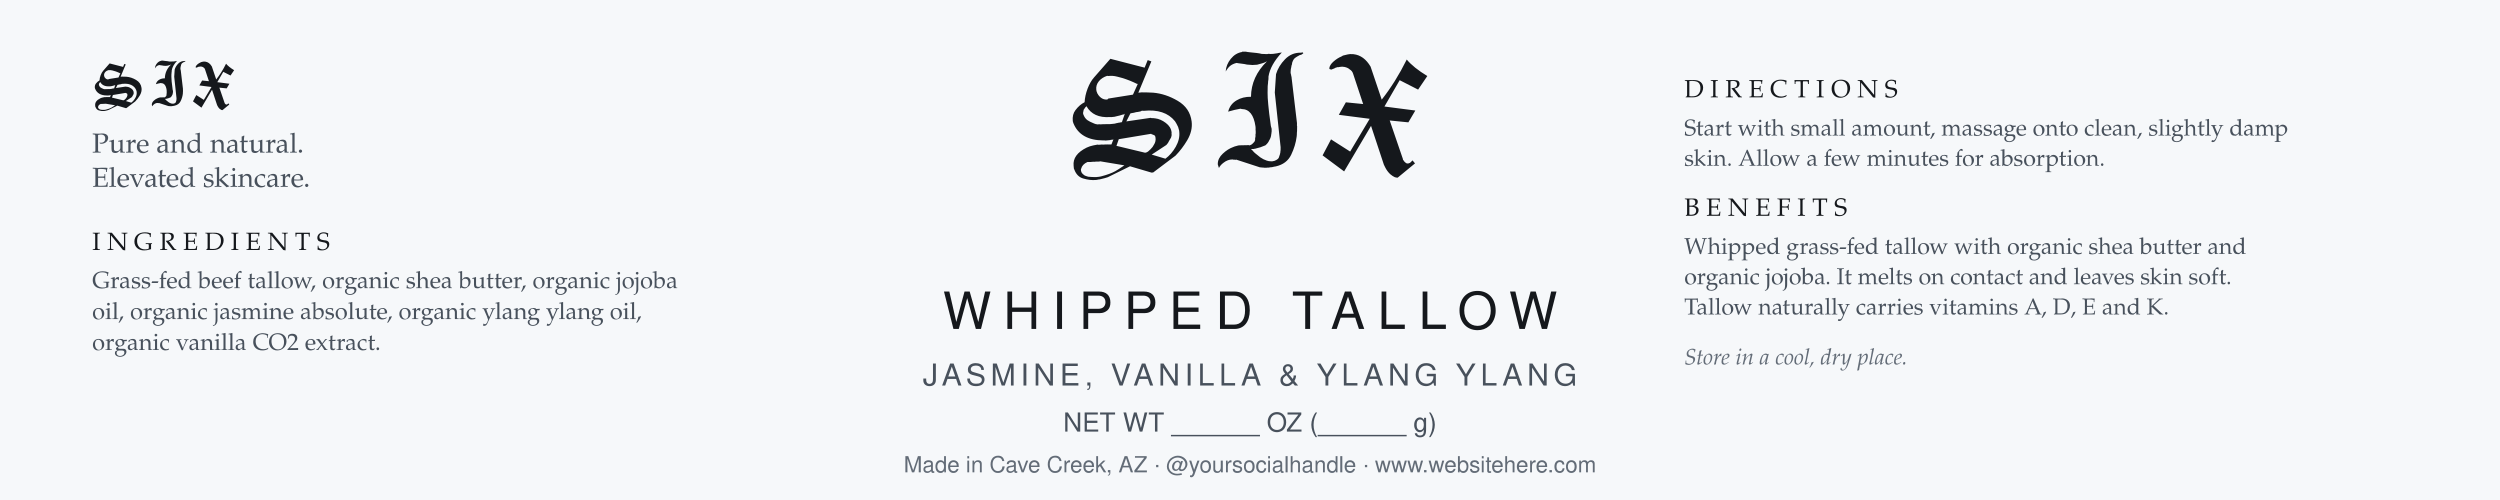
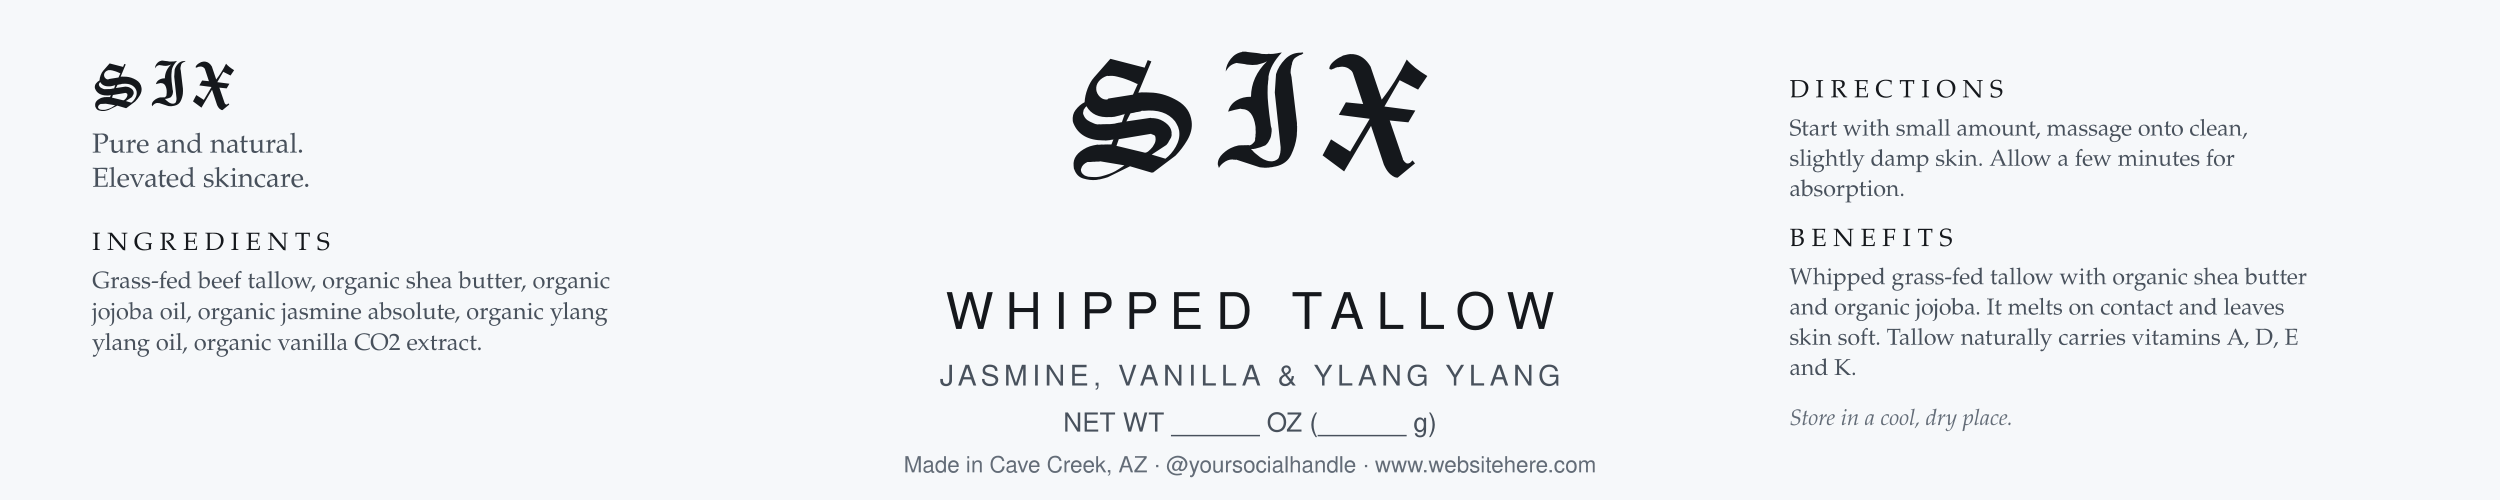
<svg xmlns="http://www.w3.org/2000/svg" width="190.0mm" height="38.0mm" viewBox="0 0 190.0 38.0">
  <rect x="0" y="0" width="190.0" height="38.0" fill="#f6f8fa" />
  <g transform="translate(81.000 3.400) scale(0.2619)">
    <path d="M12.94 4.08 22.88 6.65 23.77 4.46 24.83 4.83 21.05 13.92 22.01 13.82Q23.14 13.8 25.35 13.91Q28.99 14.22 32.5 16.29Q36.02 18.36 36.52 22.27Q36.86 24.97 35.24 27.72Q33.79 30.17 31.85 32.18L25.37 37.06L24.89 37.11L18.64 35.27L12.19 38.44Q11.91 38.57 11.24 38.73L10.19 38.99Q9.95 39.01 9.81 39.08L9.42 39.12Q9.13 39.15 9.09 39.2L8.75 39.24Q7.06 39.41 5 38.8Q3.23 38.25 2.48 36.23Q2.42 36.09 2.35 35.95L2.27 35.13Q1.93 31.89 6.06 29.85Q6.99 29.41 8 29.21L9.19 28.98Q9.35 29.07 9.98 29L10.41 28.95Q10.71 29.02 11.49 28.94Q11.68 28.97 12.07 28.93L13.24 28.95L13.86 27.37Q13.83 27.52 13.59 27.55L13.05 27.6Q13.01 27.66 12.91 27.67L11.8 27.78Q11.56 27.81 11.44 27.8Q11.32 27.79 11.17 27.75Q11.02 27.77 10.97 27.77Q4.18 27.75 2.19 22.73L2.18 22.64Q2.13 22.64 2.13 22.59L2.1 22.35Q2.05 22.36 2.05 22.31L2.03 22.16Q1.83 20.23 2.82 18.96Q3.98 17.42 5.46 16.68Q5.56 14.76 6.32 12.75Q7.09 10.74 8.18 9.51ZM6.3 34.02Q4.76 34.72 4.46 35.98Q4.37 36.08 4.39 36.28L4.42 36.57Q4.43 36.61 4.5 36.85Q4.5 36.9 4.54 36.97Q4.57 37.04 4.62 37.08Q4.63 37.13 4.63 37.18Q4.74 37.31 4.99 37.56Q5.23 37.8 5.44 37.92Q5.65 38.05 6.51 38.3Q6.85 38.31 7.59 38.38Q7.88 38.35 8.37 38.4Q8.61 38.37 8.76 38.41L9.68 38.31Q9.82 38.25 10.21 38.21Q12.82 37.54 14.35 36.7Q15.13 36.27 17 35L9.99 33.83Q9.85 33.9 9.61 33.92Q9.52 33.93 9.37 33.9Q9.22 33.91 9.17 33.92Q8.88 33.95 8.73 33.92L8.25 33.97Q8.2 33.97 7.96 33.95L7.18 34.03ZM22.08 19.14Q21.72 19.42 20.85 19.51L20.42 19.56Q19.71 19.78 19.18 19.83Q18.99 19.9 18.75 19.93L17.57 22.25L24.64 21.21Q24.85 21.34 25.29 21.29Q25.29 21.29 25.98 21.37Q27.51 21.55 29.02 22.69Q30.53 23.82 30.7 25.42L30.71 25.51Q30.67 25.57 30.68 25.66L30.72 26.05Q30.67 26.1 30.68 26.2L30.71 26.44Q30.71 26.49 30.67 26.54Q30.63 26.6 30.59 26.7Q30.55 26.8 30.56 26.9Q30.4 27.25 29.9 28.04Q29.86 28.14 29.76 28.32Q29.66 28.5 29.61 28.56Q29.57 28.61 29.18 29.09L24.93 31.88L28.91 33.07Q30.68 31.77 31.92 29.59Q33.15 27.41 32.93 25.28L32.89 24.89Q32.81 24.61 32.66 24.09Q32.65 23.94 32.52 23.71Q32.33 23.24 32.15 22.97Q32.09 22.83 31.92 22.58Q31.74 22.33 31.68 22.19Q28.76 18.54 22.58 19.18ZM24.79 25.84 15.38 27.41 14.7 29.34 22.77 31.28Q22.97 31.4 23.35 31.26Q23.59 31.19 23.91 30.96Q24.22 30.73 24.57 30.35Q24.66 30.25 24.86 30.03Q25.06 29.82 25.19 29.66Q25.86 28.66 25.99 28.06Q25.98 27.96 26.05 27.66Q26.05 27.61 26.07 27.41L26.01 26.79Q25.95 26.74 25.94 26.6L25.93 26.5Q25.88 26.51 25.85 26.44Q25.82 26.37 25.79 26.32Q25.76 26.27 25.35 26.12Q25.3 26.08 25.15 26.05Q25 26.01 24.97 25.99Q24.95 25.97 24.89 25.93L24.8 25.94ZM6.02 17.79Q5.94 17.95 5.67 18.17Q5.67 18.22 5.42 18.54Q5.42 18.54 5.33 18.67Q5.25 18.8 5.2 18.85Q5.04 19.6 5.04 19.63Q5.04 19.65 5.01 19.75L5.05 20.14Q5.05 20.19 5.1 20.23Q5.46 21.27 6.25 21.87Q6.83 22.3 8.26 22.88Q8.47 22.96 8.82 23.07Q8.92 23.06 8.96 23.05Q9.07 23.09 9.12 23.11Q9.17 23.13 9.36 23.11L9.7 23.07Q9.75 23.11 10.07 23.11Q10.39 23.1 10.77 23.06Q12.53 23.07 12.92 23.03L14.17 22.9Q14.37 22.88 14.84 22.73L14.94 22.72Q15.18 22.69 15.32 22.63L15.66 22.59Q15.85 22.57 15.99 22.51L16.28 22.48L17.14 20Q16.97 20.21 16.73 20.24L16.53 20.26Q16.49 20.31 16.35 20.32Q15.64 20.55 15.59 20.55Q15.12 20.7 14.83 20.73Q14.35 20.87 14.16 20.9L13.19 21Q12.95 21.02 12.8 20.99Q8 21.3 6.03 17.89ZM12.04 9.01Q10.48 9.51 9.59 10.6Q8.7 11.7 8.85 13.05Q8.88 13.34 8.92 13.48Q8.95 13.63 9.08 13.91Q9.09 13.95 9.21 14.23Q9.32 14.27 9.39 14.51Q10.48 16.05 12.07 15.89L12.34 15.62L19.49 14.48L20.88 11.4Q20.98 11.39 20.38 11.26Q20.37 11.21 20.27 11.15Q20.17 11.09 20.09 11.09Q20.02 11.1 19.86 10.97Q19.3 10.74 18.68 10.46L17.46 10Q16.55 9.66 15 9.28Q14.19 9.07 13.6 9.04Q13.01 9 12.24 9.08Z M51.19 2 52.25 2.01Q52.54 2.11 53.81 2.23L55.36 2.39Q55.65 2.4 56.13 2.5Q56.62 2.6 56.86 2.66Q57.39 2.71 58.41 2.72L58.9 2.63Q59.19 2.73 60.16 2.65Q60.6 2.56 61.43 2.47L61.48 2.47L61.53 2.42Q61.72 2.43 62.11 2.33Q62.3 2.34 62.69 2.25Q59.35 5.85 58.82 9.24L58.81 10.02Q58.76 10.16 58.75 10.31L58.75 10.5Q58.7 10.55 58.7 10.69L58.69 11.08Q58.59 11.76 58.59 12L58.56 13.95Q58.54 15.21 58.76 17.45Q58.93 19.49 59.51 23.58L59.74 24.41L59.73 25.33Q59.68 25.38 59.67 25.57L59.67 25.77Q59.62 25.91 59.62 26.01Q59.56 26.93 59.01 27.8Q58.71 28.52 57.93 29.19Q57.29 29.48 56.46 29.76Q56.22 29.8 55.71 29.96Q55.2 30.13 54.95 30.17Q54.9 30.17 54.81 30.17Q54.71 30.22 54.61 30.24Q54.51 30.27 54.32 30.26L53.74 30.26L53.98 30.5Q54.12 30.55 54.26 30.8L54.84 31.39Q56.09 32.42 56.43 32.67Q57.34 33.31 58.31 33.62Q58.79 33.77 58.89 33.77Q58.99 33.77 59.08 33.77Q59.18 33.82 59.23 33.82L59.91 33.83Q59.96 33.83 60.35 33.74Q60.4 33.74 60.69 33.65Q60.74 33.6 60.86 33.55Q60.98 33.51 61.03 33.48Q61.08 33.46 61.18 33.39Q61.28 33.32 61.32 33.29Q61.37 33.27 61.5 33.17Q61.62 33.08 61.64 33.03Q61.67 32.98 61.74 32.88Q61.82 32.79 61.82 32.76Q61.82 32.74 61.97 32.3L62.12 31.87Q62.12 31.72 62.22 31.43Q62.22 31.34 62.27 31.19L62.28 30.9Q62.28 30.75 62.33 30.61L62.34 29.73L60.65 13.88L61.01 8.54Q61.72 6.17 63.62 4.22Q65.51 2.28 68.13 2.31L68.82 2.23L68.91 2.52Q68.81 2.57 68.71 2.64Q68.61 2.71 68.54 2.76Q68.47 2.8 68.37 2.88Q68.27 2.95 68.15 2.95Q68.03 2.95 67.93 2.99Q67.83 3.04 67.74 3.09Q67 3.47 66.54 3.82Q66.07 4.18 65.77 5Q65.77 5.05 65.72 5.13Q65.67 5.2 65.67 5.34L65.66 5.49Q65.66 5.59 65.61 5.76Q65.56 5.93 65.46 6.17L65.46 6.36Q65.41 6.6 65.3 7.09Q65.25 7.33 65.25 7.72L65.24 8.16Q65.24 8.3 65.33 8.59Q65.33 8.64 65.38 8.69L65.38 8.79Q65.38 8.84 65.4 8.91Q65.43 8.98 65.47 9.23Q65.47 9.28 65.52 9.37L65.52 9.52L67.05 22.41Q67.05 22.7 67.09 22.75L67.08 23.48Q67.08 23.53 67.13 23.63L67.11 25.04Q67.06 25.23 67.06 25.57L67.05 26.1Q67 26.3 67 26.64Q66.67 29.3 65.4 31.94Q64.13 34.57 60.96 35.3Q60.81 35.3 60.42 35.39L59.84 35.53Q59.64 35.53 59.33 35.57Q59.01 35.62 58.86 35.66L58.48 35.66Q58.18 35.66 58.14 35.7L57.6 35.7Q57.55 35.65 57.41 35.65L56.97 35.64Q56.83 35.59 56.63 35.59L56.34 35.58L49.37 33.31L49.28 33.4L49.13 33.4Q49.08 33.4 48.99 33.35L48.6 33.35Q48.55 33.35 48.45 33.3L48.35 33.29Q46.99 33.28 45.72 34.28Q44.84 34.95 44.44 35.77L44.44 35.67Q44.39 35.62 44.34 35.53Q44.3 35.43 44.3 35.33L44.3 35.28Q44.25 35.09 44.18 34.97Q44.11 34.84 44.11 34.55Q44.13 32.95 45.56 31.61Q46.98 30.27 48.55 29.7Q48.69 29.61 49.03 29.51Q49.13 29.52 49.45 29.4Q49.77 29.28 50.01 29.24Q50.25 29.19 50.4 29.19L53.22 29.13Q53.22 29.23 53.31 29.23Q53.36 29.23 53.41 29.18Q53.46 29.13 53.75 29.04Q53.8 28.99 53.9 28.95Q54 28.9 54.07 28.83Q54.14 28.75 54.42 28.49Q54.69 28.23 54.76 28.11Q54.83 27.99 54.94 27.65L54.94 27.16Q54.94 27.02 55.05 26.63L55.05 25.95Q55.06 25.85 55.11 25.76L55.11 25.12Q55.07 24.98 55.07 24.64L55.08 24.15Q55.03 24.01 55.04 23.67Q54.32 18.7 51.07 18.66L50.68 18.56Q50.1 18.7 48.93 18.92Q48.63 19.02 48.05 19.16Q47.9 19.2 47.61 19.27Q47.32 19.34 47.12 19.43Q47.64 17.26 49.6 16.12Q51.36 15.07 53.74 15.1Q53.81 9.27 58.39 4.81Q58.29 4.86 58.04 4.98Q57.8 5.1 57.6 5.19Q57.41 5.29 56.97 5.4Q56.53 5.52 55.51 5.8Q54.63 5.88 54.15 5.88Q53.66 5.87 52.59 5.76Q52.35 5.71 51.82 5.6Q51.29 5.5 50.99 5.49Q50.7 5.49 50.22 5.39Q49.93 5.38 49.54 5.28Q48.42 5.56 47.71 6.13Q47 6.71 46.4 7.77Q46.52 5.78 47.88 4.09Q49.24 2.41 51.18 2.1Z M98.92 4.27Q100.89 6.65 104.91 9.08L102.24 13.02L96.89 10.29L92.47 17.93L101.43 19.09L99.41 22.52L94 21.98L97.82 33.14Q97.8 33.28 97.85 33.29L97.85 33.34Q97.83 33.43 97.93 33.44Q98.08 33.8 98.62 34.26Q98.67 34.26 98.71 34.27Q98.71 34.32 98.78 34.35Q98.85 34.38 98.99 34.45L99.18 34.47L99.23 34.43L99.43 34.45L99.48 34.41L99.53 34.41Q99.63 34.38 99.71 34.34Q99.79 34.3 99.84 34.3L100.1 34.09L100.61 33.56L101.34 34.43L96.3 38.58L95.77 38.52Q95.73 38.47 95.63 38.46L95.49 38.44Q95.44 38.38 95.35 38.37Q94.88 38.17 94.12 37.54Q93.2 36.65 92.65 35.51Q92.53 35.25 92.3 34.79L88.58 23.54L80.77 36.76L74.52 32.11L76.97 27.46L82.52 31L88.19 21.49L79.23 20.34L81.27 16.71L86.29 17.21L83.37 8.4Q83.12 7.59 82.39 7.16Q81.86 6.66 80.91 6.45L80.23 6.37Q80.08 6.4 79.94 6.39L79.34 6.46Q79.29 6.46 79.22 6.5Q79.14 6.54 78.99 6.52L78.8 6.5Q78.75 6.54 78.64 6.58Q78.54 6.61 78.49 6.61Q78.45 6.6 78.37 6.64Q78.29 6.68 78.24 6.7Q78.19 6.72 78.08 6.78Q77.98 6.84 77.87 6.9Q77.77 6.96 77.72 6.96Q77.67 6.95 77.59 6.99Q77.51 7.03 77.46 7.05Q77.41 7.07 77.28 7.12Q77.15 7.18 77.05 7.22L76.58 7.07L76.46 6.86Q76.58 5.84 77.72 4.85Q78.86 3.86 79.99 3.41Q80.21 3.24 80.44 3.14Q80.67 3.05 81.32 2.93Q81.47 2.9 81.73 2.83Q81.82 2.84 81.9 2.8Q81.98 2.76 82.07 2.77Q82.17 2.78 82.47 2.72Q82.62 2.74 82.77 2.71L83.01 2.74Q83.15 2.75 83.3 2.72L83.54 2.75Q86.53 3.1 88.45 6.36L91.68 15.93Q95.7 10.83 98.91 4.36Z" fill="#15181c" />
  </g>
-   <text x="95.00" y="25.00" font-family="Helvetica, Arial, sans-serif" font-size="3.90" fill="#15181c" text-anchor="middle" letter-spacing="0.950">WHIPPED TALLOW</text>
-   <text x="95.00" y="29.30" font-family="Helvetica, Arial, sans-serif" font-size="2.30" fill="#48515c" text-anchor="middle" letter-spacing="0.350">JASMINE, VANILLA &amp; YLANG YLANG</text>
+   <text x="95.00" y="25.00" font-family="Helvetica, Arial, sans-serif" font-size="3.85" fill="#15181c" text-anchor="middle" letter-spacing="0.950">WHIPPED TALLOW</text>
+   <text x="95.00" y="29.30" font-family="Helvetica, Arial, sans-serif" font-size="2.15" fill="#48515c" text-anchor="middle" letter-spacing="0.350">JASMINE, VANILLA &amp; YLANG YLANG</text>
  <text x="95.00" y="32.80" font-family="Helvetica, Arial, sans-serif" font-size="2.00" fill="#48515c" text-anchor="middle">NET WT ______ OZ (______ g)</text>
  <text x="95.00" y="35.90" font-family="Helvetica, Arial, sans-serif" font-size="1.70" fill="#636c77" text-anchor="middle">Made in Cave Creek, AZ   ·   @yoursocialhandle   ·   www.websitehere.com</text>
  <g transform="translate(7.000 4.400) scale(0.10289)">
    <path d="M12.94 4.08 22.88 6.65 23.77 4.46 24.83 4.83 21.05 13.92 22.01 13.82Q23.14 13.8 25.35 13.91Q28.99 14.22 32.5 16.29Q36.02 18.36 36.52 22.27Q36.86 24.97 35.24 27.72Q33.79 30.17 31.85 32.18L25.37 37.06L24.89 37.11L18.64 35.27L12.19 38.44Q11.91 38.57 11.24 38.73L10.19 38.99Q9.95 39.01 9.81 39.08L9.42 39.12Q9.13 39.15 9.09 39.2L8.75 39.24Q7.06 39.41 5 38.8Q3.23 38.25 2.48 36.23Q2.42 36.09 2.35 35.95L2.27 35.13Q1.93 31.89 6.06 29.85Q6.99 29.41 8 29.21L9.19 28.98Q9.35 29.07 9.98 29L10.41 28.95Q10.71 29.02 11.49 28.94Q11.68 28.97 12.07 28.93L13.24 28.95L13.86 27.37Q13.83 27.52 13.59 27.55L13.05 27.6Q13.01 27.66 12.91 27.67L11.8 27.78Q11.56 27.81 11.44 27.8Q11.32 27.79 11.17 27.75Q11.02 27.77 10.97 27.77Q4.18 27.75 2.19 22.73L2.18 22.64Q2.13 22.64 2.13 22.59L2.1 22.35Q2.05 22.36 2.05 22.31L2.03 22.16Q1.83 20.23 2.82 18.96Q3.98 17.42 5.46 16.68Q5.56 14.76 6.32 12.75Q7.09 10.74 8.18 9.51ZM6.3 34.02Q4.76 34.72 4.46 35.98Q4.37 36.08 4.39 36.28L4.42 36.57Q4.43 36.61 4.5 36.85Q4.5 36.9 4.54 36.97Q4.57 37.04 4.62 37.08Q4.63 37.13 4.63 37.18Q4.74 37.31 4.99 37.56Q5.23 37.8 5.44 37.92Q5.65 38.05 6.51 38.3Q6.85 38.31 7.59 38.38Q7.88 38.35 8.37 38.4Q8.61 38.37 8.76 38.41L9.68 38.31Q9.82 38.25 10.21 38.21Q12.82 37.54 14.35 36.7Q15.13 36.27 17 35L9.99 33.83Q9.85 33.9 9.61 33.92Q9.52 33.93 9.37 33.9Q9.22 33.91 9.17 33.92Q8.88 33.95 8.73 33.92L8.25 33.97Q8.2 33.97 7.96 33.95L7.18 34.03ZM22.08 19.14Q21.72 19.42 20.85 19.51L20.42 19.56Q19.71 19.78 19.18 19.83Q18.99 19.9 18.75 19.93L17.57 22.25L24.64 21.21Q24.85 21.34 25.29 21.29Q25.29 21.29 25.98 21.37Q27.51 21.55 29.02 22.69Q30.53 23.82 30.7 25.42L30.71 25.51Q30.67 25.57 30.68 25.66L30.72 26.05Q30.67 26.1 30.68 26.2L30.71 26.44Q30.71 26.49 30.67 26.54Q30.63 26.6 30.59 26.7Q30.55 26.8 30.56 26.9Q30.4 27.25 29.9 28.04Q29.86 28.14 29.76 28.32Q29.66 28.5 29.61 28.56Q29.57 28.61 29.18 29.09L24.93 31.88L28.91 33.07Q30.68 31.77 31.92 29.59Q33.15 27.41 32.93 25.28L32.89 24.89Q32.81 24.61 32.66 24.09Q32.65 23.94 32.52 23.71Q32.33 23.24 32.15 22.97Q32.09 22.83 31.92 22.58Q31.74 22.33 31.68 22.19Q28.76 18.54 22.58 19.18ZM24.79 25.84 15.38 27.41 14.7 29.34 22.77 31.28Q22.97 31.4 23.35 31.26Q23.59 31.19 23.91 30.96Q24.22 30.73 24.57 30.35Q24.66 30.25 24.86 30.03Q25.06 29.82 25.19 29.66Q25.86 28.66 25.99 28.06Q25.98 27.96 26.05 27.66Q26.05 27.61 26.07 27.41L26.01 26.79Q25.95 26.74 25.94 26.6L25.93 26.5Q25.88 26.51 25.85 26.44Q25.82 26.37 25.79 26.32Q25.76 26.27 25.35 26.12Q25.3 26.08 25.15 26.05Q25 26.01 24.97 25.99Q24.95 25.97 24.89 25.93L24.8 25.94ZM6.02 17.79Q5.94 17.95 5.67 18.17Q5.67 18.22 5.42 18.54Q5.42 18.54 5.33 18.67Q5.25 18.8 5.2 18.85Q5.04 19.6 5.04 19.63Q5.04 19.65 5.01 19.75L5.05 20.14Q5.05 20.19 5.1 20.23Q5.46 21.27 6.25 21.87Q6.83 22.3 8.26 22.88Q8.47 22.96 8.82 23.07Q8.92 23.06 8.96 23.05Q9.07 23.09 9.12 23.11Q9.17 23.13 9.36 23.11L9.7 23.07Q9.75 23.11 10.07 23.11Q10.39 23.1 10.77 23.06Q12.53 23.07 12.92 23.03L14.17 22.9Q14.37 22.88 14.84 22.73L14.94 22.72Q15.18 22.69 15.32 22.63L15.66 22.59Q15.85 22.57 15.99 22.51L16.28 22.48L17.14 20Q16.97 20.21 16.73 20.24L16.53 20.26Q16.49 20.31 16.35 20.32Q15.64 20.55 15.59 20.55Q15.12 20.7 14.83 20.73Q14.35 20.87 14.16 20.9L13.19 21Q12.95 21.02 12.8 20.99Q8 21.3 6.03 17.89ZM12.04 9.01Q10.48 9.51 9.59 10.6Q8.7 11.7 8.85 13.05Q8.88 13.34 8.92 13.48Q8.95 13.63 9.08 13.91Q9.09 13.95 9.21 14.23Q9.32 14.27 9.39 14.51Q10.48 16.05 12.07 15.89L12.34 15.62L19.49 14.48L20.88 11.4Q20.98 11.39 20.38 11.26Q20.37 11.21 20.27 11.15Q20.17 11.09 20.09 11.09Q20.02 11.1 19.86 10.97Q19.3 10.74 18.68 10.46L17.46 10Q16.55 9.66 15 9.28Q14.19 9.07 13.6 9.04Q13.01 9 12.24 9.08Z M51.19 2 52.25 2.01Q52.54 2.11 53.81 2.23L55.36 2.39Q55.65 2.4 56.13 2.5Q56.62 2.6 56.86 2.66Q57.39 2.71 58.41 2.72L58.9 2.63Q59.19 2.73 60.16 2.65Q60.6 2.56 61.43 2.47L61.48 2.47L61.53 2.42Q61.72 2.43 62.11 2.33Q62.3 2.34 62.69 2.25Q59.35 5.85 58.82 9.24L58.81 10.02Q58.76 10.16 58.75 10.31L58.75 10.5Q58.7 10.55 58.7 10.69L58.69 11.08Q58.59 11.76 58.59 12L58.56 13.95Q58.54 15.21 58.76 17.45Q58.93 19.49 59.51 23.58L59.74 24.41L59.73 25.33Q59.68 25.38 59.67 25.57L59.67 25.77Q59.62 25.91 59.62 26.01Q59.56 26.93 59.01 27.8Q58.71 28.52 57.93 29.19Q57.29 29.48 56.46 29.76Q56.22 29.8 55.71 29.96Q55.2 30.13 54.95 30.17Q54.9 30.17 54.81 30.17Q54.71 30.22 54.61 30.24Q54.51 30.27 54.32 30.26L53.74 30.26L53.98 30.5Q54.12 30.55 54.26 30.8L54.84 31.39Q56.09 32.42 56.43 32.67Q57.34 33.31 58.31 33.62Q58.79 33.77 58.89 33.77Q58.99 33.77 59.08 33.77Q59.18 33.82 59.23 33.82L59.91 33.83Q59.96 33.83 60.35 33.74Q60.4 33.74 60.69 33.65Q60.74 33.6 60.86 33.55Q60.98 33.51 61.03 33.48Q61.08 33.46 61.18 33.39Q61.28 33.32 61.32 33.29Q61.37 33.27 61.5 33.17Q61.62 33.08 61.64 33.03Q61.67 32.98 61.74 32.88Q61.82 32.79 61.82 32.76Q61.82 32.74 61.97 32.3L62.12 31.87Q62.12 31.72 62.22 31.43Q62.22 31.34 62.27 31.19L62.28 30.9Q62.28 30.75 62.33 30.61L62.34 29.73L60.65 13.88L61.01 8.54Q61.72 6.17 63.62 4.22Q65.51 2.28 68.13 2.31L68.82 2.23L68.91 2.52Q68.81 2.57 68.71 2.64Q68.61 2.71 68.54 2.76Q68.47 2.8 68.37 2.88Q68.27 2.95 68.15 2.95Q68.03 2.95 67.93 2.99Q67.83 3.04 67.74 3.09Q67 3.47 66.54 3.82Q66.07 4.18 65.77 5Q65.77 5.05 65.72 5.13Q65.67 5.2 65.67 5.34L65.66 5.49Q65.66 5.59 65.61 5.76Q65.56 5.93 65.46 6.17L65.46 6.36Q65.41 6.6 65.3 7.09Q65.25 7.33 65.25 7.72L65.24 8.16Q65.24 8.3 65.33 8.59Q65.33 8.64 65.38 8.69L65.38 8.79Q65.38 8.84 65.4 8.91Q65.43 8.98 65.47 9.23Q65.47 9.28 65.52 9.37L65.52 9.52L67.05 22.41Q67.05 22.7 67.09 22.75L67.08 23.48Q67.08 23.53 67.13 23.63L67.11 25.04Q67.06 25.23 67.06 25.57L67.05 26.1Q67 26.3 67 26.64Q66.67 29.3 65.4 31.94Q64.13 34.57 60.96 35.3Q60.81 35.3 60.42 35.39L59.84 35.53Q59.64 35.53 59.33 35.57Q59.01 35.62 58.86 35.66L58.48 35.66Q58.18 35.66 58.14 35.7L57.6 35.7Q57.55 35.65 57.41 35.65L56.97 35.64Q56.83 35.59 56.63 35.59L56.34 35.58L49.37 33.31L49.28 33.4L49.13 33.4Q49.08 33.4 48.99 33.35L48.6 33.35Q48.55 33.35 48.45 33.3L48.35 33.29Q46.99 33.28 45.72 34.28Q44.84 34.95 44.44 35.77L44.44 35.67Q44.39 35.62 44.34 35.53Q44.3 35.43 44.3 35.33L44.3 35.28Q44.25 35.09 44.18 34.97Q44.11 34.84 44.11 34.55Q44.13 32.95 45.56 31.61Q46.98 30.27 48.55 29.7Q48.69 29.61 49.03 29.51Q49.13 29.52 49.45 29.4Q49.77 29.28 50.01 29.24Q50.25 29.19 50.4 29.19L53.22 29.13Q53.22 29.23 53.31 29.23Q53.36 29.23 53.41 29.18Q53.46 29.13 53.75 29.04Q53.8 28.99 53.9 28.95Q54 28.9 54.07 28.83Q54.14 28.75 54.42 28.49Q54.69 28.23 54.76 28.11Q54.83 27.99 54.94 27.65L54.94 27.16Q54.94 27.02 55.05 26.63L55.05 25.95Q55.06 25.85 55.11 25.76L55.11 25.12Q55.07 24.98 55.07 24.64L55.08 24.15Q55.03 24.01 55.04 23.67Q54.32 18.7 51.07 18.66L50.68 18.56Q50.1 18.7 48.93 18.92Q48.63 19.02 48.05 19.16Q47.9 19.2 47.61 19.27Q47.32 19.34 47.12 19.43Q47.64 17.26 49.6 16.12Q51.36 15.07 53.74 15.1Q53.81 9.27 58.39 4.81Q58.29 4.86 58.04 4.98Q57.8 5.1 57.6 5.19Q57.41 5.29 56.97 5.4Q56.53 5.52 55.51 5.8Q54.63 5.88 54.15 5.88Q53.66 5.87 52.59 5.76Q52.35 5.71 51.82 5.6Q51.29 5.5 50.99 5.49Q50.7 5.49 50.22 5.39Q49.93 5.38 49.54 5.28Q48.42 5.56 47.71 6.13Q47 6.71 46.4 7.77Q46.52 5.78 47.88 4.09Q49.24 2.41 51.18 2.1Z M98.92 4.27Q100.89 6.65 104.91 9.08L102.24 13.02L96.89 10.29L92.47 17.93L101.43 19.09L99.41 22.52L94 21.98L97.82 33.14Q97.8 33.28 97.85 33.29L97.85 33.34Q97.83 33.43 97.93 33.44Q98.08 33.8 98.62 34.26Q98.67 34.26 98.71 34.27Q98.71 34.32 98.78 34.35Q98.85 34.38 98.99 34.45L99.18 34.47L99.23 34.43L99.43 34.45L99.48 34.41L99.53 34.41Q99.63 34.38 99.71 34.34Q99.79 34.3 99.84 34.3L100.1 34.09L100.61 33.56L101.34 34.43L96.3 38.58L95.77 38.52Q95.73 38.47 95.63 38.46L95.49 38.44Q95.44 38.38 95.35 38.37Q94.88 38.17 94.12 37.54Q93.2 36.65 92.65 35.51Q92.53 35.25 92.3 34.79L88.58 23.54L80.77 36.76L74.52 32.11L76.97 27.46L82.52 31L88.19 21.49L79.23 20.34L81.27 16.71L86.29 17.21L83.37 8.4Q83.12 7.59 82.39 7.16Q81.86 6.66 80.91 6.45L80.23 6.37Q80.08 6.4 79.94 6.39L79.34 6.46Q79.29 6.46 79.22 6.5Q79.14 6.54 78.99 6.52L78.8 6.5Q78.75 6.54 78.64 6.58Q78.54 6.61 78.49 6.61Q78.45 6.6 78.37 6.64Q78.29 6.68 78.24 6.7Q78.19 6.72 78.08 6.78Q77.98 6.84 77.87 6.9Q77.77 6.96 77.72 6.96Q77.67 6.95 77.59 6.99Q77.51 7.03 77.46 7.05Q77.41 7.07 77.28 7.12Q77.15 7.18 77.05 7.22L76.58 7.07L76.46 6.86Q76.58 5.84 77.72 4.85Q78.86 3.86 79.99 3.41Q80.21 3.24 80.44 3.14Q80.67 3.05 81.32 2.93Q81.47 2.9 81.73 2.83Q81.82 2.84 81.9 2.8Q81.98 2.76 82.07 2.77Q82.17 2.78 82.47 2.72Q82.62 2.74 82.77 2.71L83.01 2.74Q83.15 2.75 83.3 2.72L83.54 2.75Q86.53 3.1 88.45 6.36L91.68 15.93Q95.7 10.83 98.91 4.36Z" fill="#15181c" />
  </g>
  <text x="7.00" y="11.60" font-family="Palatino, Georgia, serif" font-size="2.10" fill="#48515c">Pure and natural.</text>
  <text x="7.00" y="14.20" font-family="Palatino, Georgia, serif" font-size="2.10" fill="#48515c">Elevated skincare.</text>
  <text x="7.00" y="19.00" font-family="Palatino, Georgia, serif" font-size="1.90" fill="#15181c" letter-spacing="0.500">INGREDIENTS</text>
-   <text x="7.00" y="21.90" font-family="Palatino, Georgia, serif" font-size="1.80" fill="#48515c">Grass-fed beef tallow, organic shea butter, organic jojoba</text>
-   <text x="7.00" y="24.25" font-family="Palatino, Georgia, serif" font-size="1.80" fill="#48515c">oil, organic jasmine absolute, organic ylang ylang oil,</text>
-   <text x="7.00" y="26.60" font-family="Palatino, Georgia, serif" font-size="1.80" fill="#48515c">organic vanilla CO2 extract.</text>
-   <text x="128.00" y="7.40" font-family="Palatino, Georgia, serif" font-size="1.90" fill="#15181c" letter-spacing="0.500">DIRECTIONS</text>
-   <text x="128.00" y="10.30" font-family="Palatino, Georgia, serif" font-size="1.75" fill="#48515c">Start with small amount, massage onto clean, slightly damp</text>
-   <text x="128.00" y="12.60" font-family="Palatino, Georgia, serif" font-size="1.75" fill="#48515c">skin. Allow a few minutes for absorption.</text>
-   <text x="128.00" y="16.40" font-family="Palatino, Georgia, serif" font-size="1.90" fill="#15181c" letter-spacing="0.500">BENEFITS</text>
-   <text x="128.00" y="19.30" font-family="Palatino, Georgia, serif" font-size="1.75" fill="#48515c">Whipped grass-fed tallow with organic shea butter and</text>
-   <text x="128.00" y="21.60" font-family="Palatino, Georgia, serif" font-size="1.75" fill="#48515c">organic jojoba. It melts on contact and leaves skin soft.</text>
-   <text x="128.00" y="23.90" font-family="Palatino, Georgia, serif" font-size="1.75" fill="#48515c">Tallow naturally carries vitamins A, D, E and K.</text>
-   <text x="128.00" y="27.70" font-family="Palatino, Georgia, serif" font-size="1.70" fill="#636c77" font-style="italic">Store in a cool, dry place.</text>
+   <text x="7.00" y="21.90" font-family="Palatino, Georgia, serif" font-size="1.80" fill="#48515c">Grass-fed beef tallow, organic shea butter, organic</text>
+   <text x="7.00" y="24.25" font-family="Palatino, Georgia, serif" font-size="1.80" fill="#48515c">jojoba oil, organic jasmine absolute, organic ylang</text>
+   <text x="7.00" y="26.60" font-family="Palatino, Georgia, serif" font-size="1.80" fill="#48515c">ylang oil, organic vanilla CO2 extract.</text>
+   <text x="136.00" y="7.40" font-family="Palatino, Georgia, serif" font-size="1.90" fill="#15181c" letter-spacing="0.500">DIRECTIONS</text>
+   <text x="136.00" y="10.30" font-family="Palatino, Georgia, serif" font-size="1.75" fill="#48515c">Start with small amount, massage onto clean,</text>
+   <text x="136.00" y="12.60" font-family="Palatino, Georgia, serif" font-size="1.75" fill="#48515c">slightly damp skin. Allow a few minutes for</text>
+   <text x="136.00" y="14.90" font-family="Palatino, Georgia, serif" font-size="1.75" fill="#48515c">absorption.</text>
+   <text x="136.00" y="18.70" font-family="Palatino, Georgia, serif" font-size="1.90" fill="#15181c" letter-spacing="0.500">BENEFITS</text>
+   <text x="136.00" y="21.60" font-family="Palatino, Georgia, serif" font-size="1.75" fill="#48515c">Whipped grass-fed tallow with organic shea butter</text>
+   <text x="136.00" y="23.90" font-family="Palatino, Georgia, serif" font-size="1.75" fill="#48515c">and organic jojoba. It melts on contact and leaves</text>
+   <text x="136.00" y="26.20" font-family="Palatino, Georgia, serif" font-size="1.75" fill="#48515c">skin soft. Tallow naturally carries vitamins A, D, E</text>
+   <text x="136.00" y="28.50" font-family="Palatino, Georgia, serif" font-size="1.75" fill="#48515c">and K.</text>
+   <text x="136.00" y="32.30" font-family="Palatino, Georgia, serif" font-size="1.70" fill="#636c77" font-style="italic">Store in a cool, dry place.</text>
</svg>
